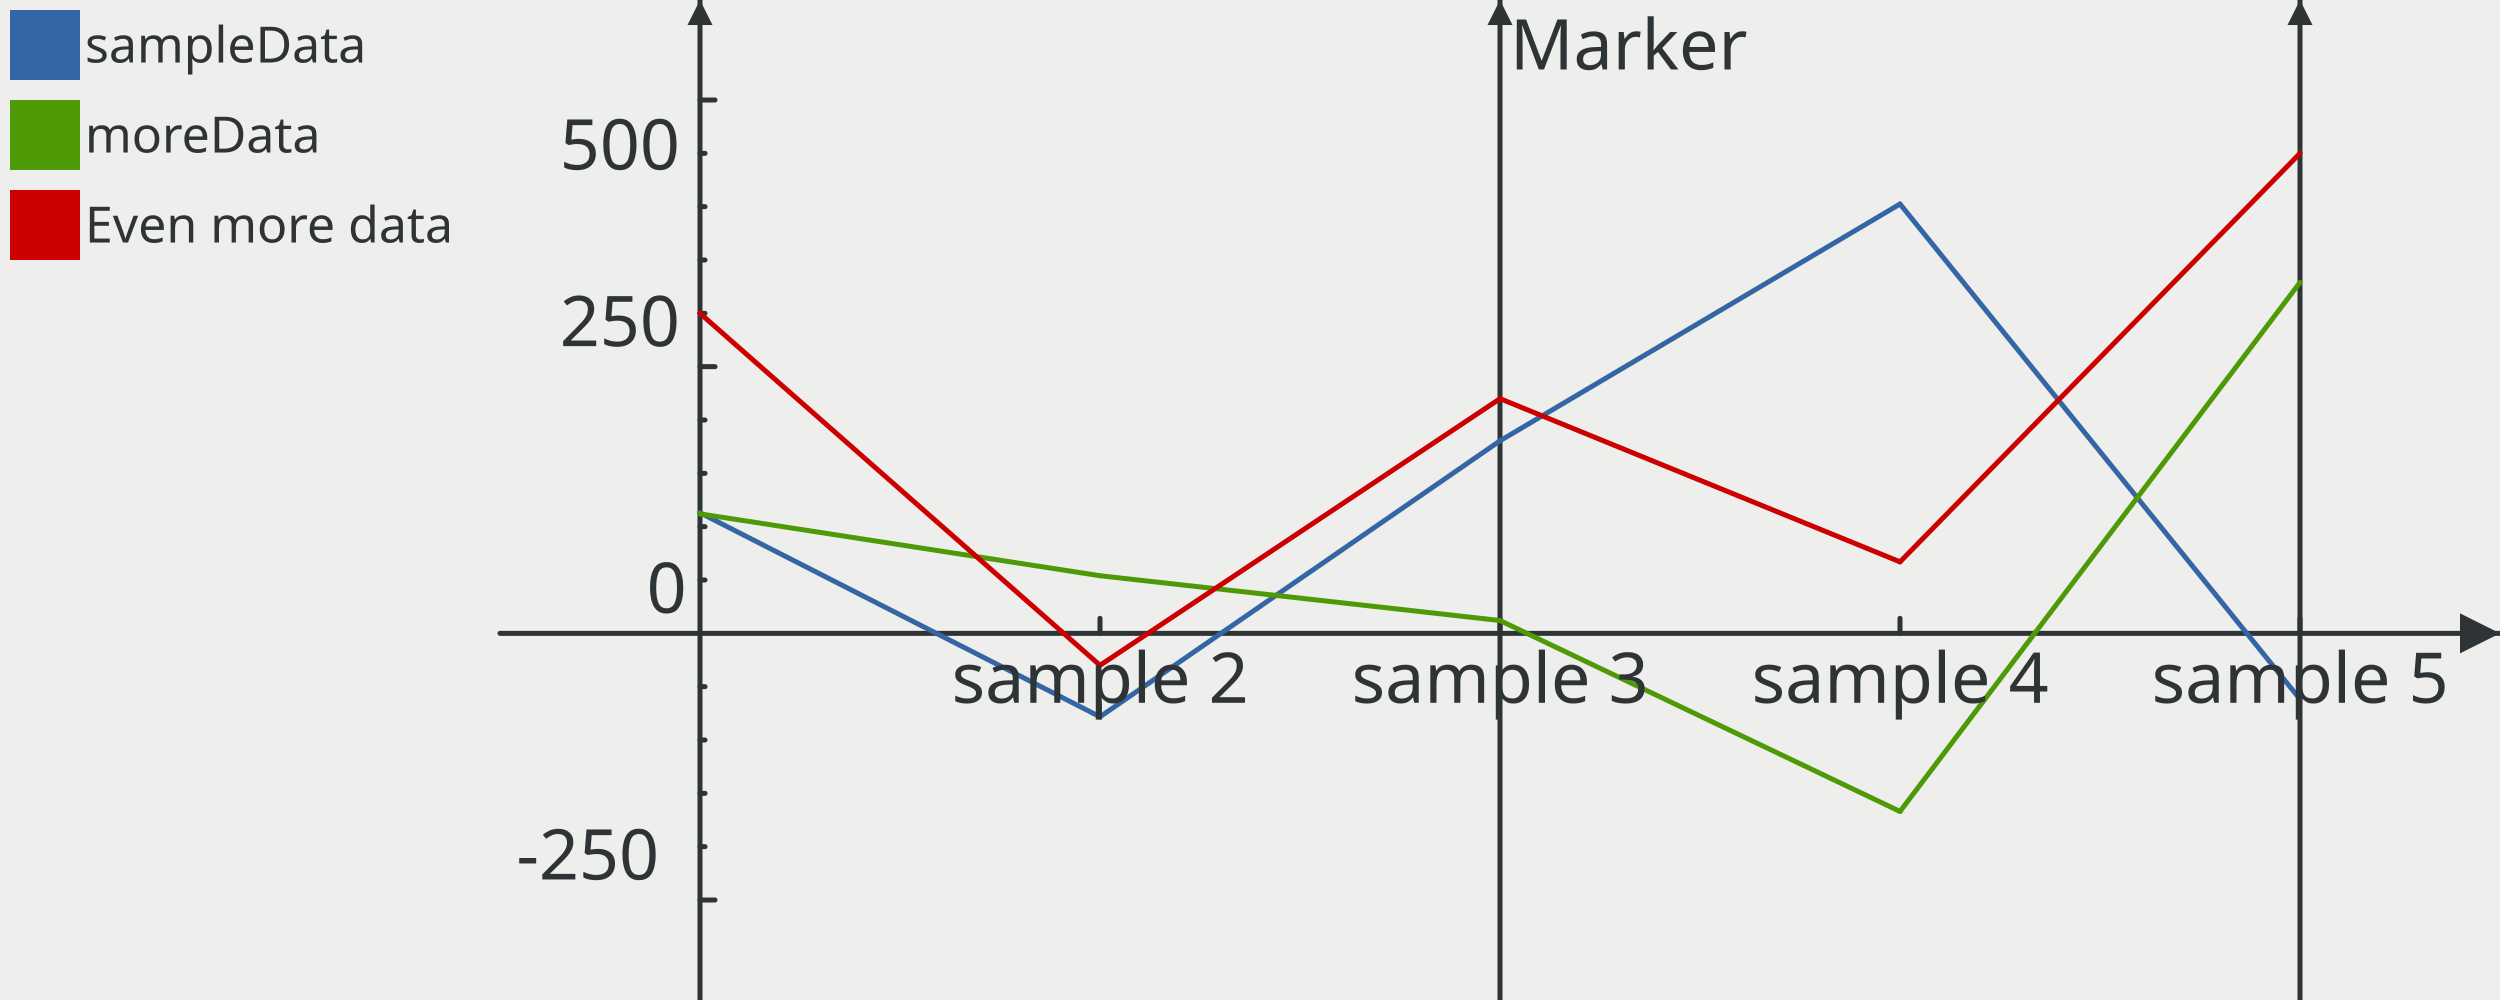
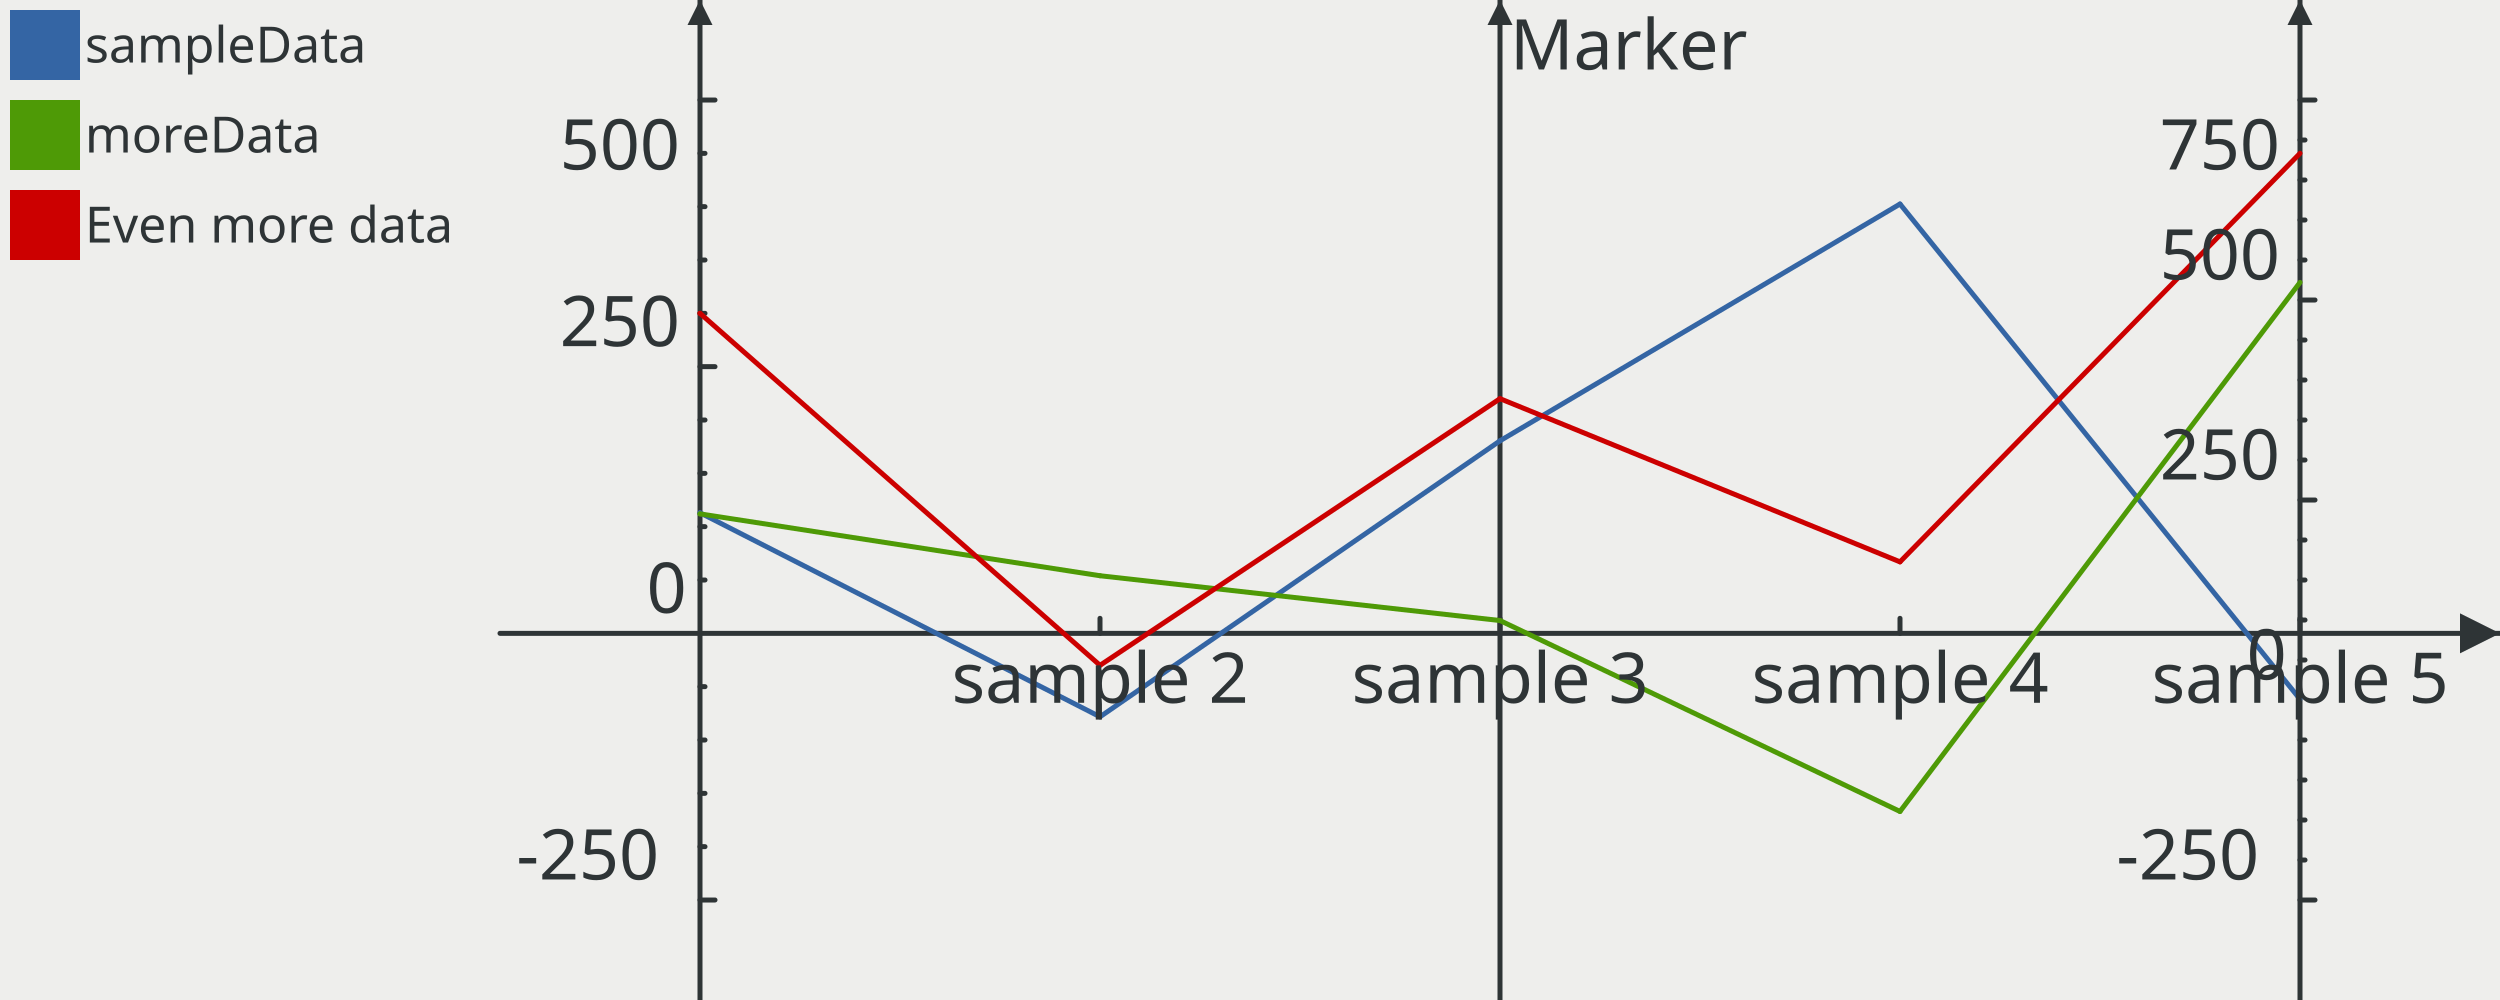
<svg xmlns="http://www.w3.org/2000/svg" width="500" height="200" version="1.0" id="ezcGraph">
  <defs />
  <g id="ezcGraphChart" color-rendering="optimizeQuality" shape-rendering="geometricPrecision" text-rendering="optimizeLegibility">
    <path d=" M 0,200 L 0,0 L 500,0 L 500,200 L 0,200 z " style="fill: #eeeeec; fill-opacity: 1.00; stroke: none;" id="ezcGraphPolygon_1" />
    <path d=" M 0,200 L 0,0 L 100,0 L 100,200 L 0,200 z " style="fill: #000000; fill-opacity: 0.00; stroke: none;" id="ezcGraphPolygon_2" />
    <path d=" M 2,16 L 2,2 L 16,2 L 16,16 L 2,16 z " style="fill: #3465a4; fill-opacity: 1.00; stroke: none;" id="ezcGraphPolygon_3" />
    <path d=" M 2,34 L 2,20 L 16,20 L 16,34 L 2,34 z " style="fill: #4e9a06; fill-opacity: 1.00; stroke: none;" id="ezcGraphPolygon_5" />
    <path d=" M 2,52 L 2,38 L 16,38 L 16,52 L 2,52 z " style="fill: #cc0000; fill-opacity: 1.00; stroke: none;" id="ezcGraphPolygon_7" />
    <path d=" M 100,126.667 L 500,126.667" style="fill: none; stroke: #2e3436; stroke-width: 1; stroke-opacity: 1.00; stroke-linecap: round; stroke-linejoin: round;" id="ezcGraphLine_9" />
    <path d=" M 492,122.667 L 500,126.667 L 492,130.667 L 492,122.667 z " style="fill: #2e3436; fill-opacity: 1.00; stroke: none;" id="ezcGraphPolygon_10" />
    <path d=" M 220,20 L 220,180" style="fill: none; stroke: #000000; stroke-width: 1; stroke-opacity: 0.00; stroke-linecap: round; stroke-linejoin: round;" id="ezcGraphLine_11" />
    <path d=" M 220,123.667 L 220,126.667" style="fill: none; stroke: #2e3436; stroke-width: 1; stroke-opacity: 1.00; stroke-linecap: round; stroke-linejoin: round;" id="ezcGraphLine_12" />
    <path d=" M 300,20 L 300,180" style="fill: none; stroke: #000000; stroke-width: 1; stroke-opacity: 0.00; stroke-linecap: round; stroke-linejoin: round;" id="ezcGraphLine_14" />
    <path d=" M 300,123.667 L 300,126.667" style="fill: none; stroke: #2e3436; stroke-width: 1; stroke-opacity: 1.00; stroke-linecap: round; stroke-linejoin: round;" id="ezcGraphLine_15" />
    <path d=" M 380,20 L 380,180" style="fill: none; stroke: #000000; stroke-width: 1; stroke-opacity: 0.00; stroke-linecap: round; stroke-linejoin: round;" id="ezcGraphLine_17" />
    <path d=" M 380,123.667 L 380,126.667" style="fill: none; stroke: #2e3436; stroke-width: 1; stroke-opacity: 1.00; stroke-linecap: round; stroke-linejoin: round;" id="ezcGraphLine_18" />
    <path d=" M 460,20 L 460,180" style="fill: none; stroke: #000000; stroke-width: 1; stroke-opacity: 0.00; stroke-linecap: round; stroke-linejoin: round;" id="ezcGraphLine_20" />
    <path d=" M 460,123.667 L 460,126.667" style="fill: none; stroke: #2e3436; stroke-width: 1; stroke-opacity: 1.00; stroke-linecap: round; stroke-linejoin: round;" id="ezcGraphLine_21" />
    <path d=" M 140,200 L 140,0" style="fill: none; stroke: #2e3436; stroke-width: 1; stroke-opacity: 1.00; stroke-linecap: round; stroke-linejoin: round;" id="ezcGraphLine_23" />
    <path d=" M 137.5,5 L 140,0 L 142.5,5 L 137.5,5 z " style="fill: #2e3436; fill-opacity: 1.00; stroke: none;" id="ezcGraphPolygon_24" />
    <path d=" M 140,180 L 460,180" style="fill: none; stroke: #000000; stroke-width: 1; stroke-opacity: 0.00; stroke-linecap: round; stroke-linejoin: round;" id="ezcGraphLine_25" />
    <path d=" M 140,180 L 143,180" style="fill: none; stroke: #2e3436; stroke-width: 1; stroke-opacity: 1.00; stroke-linecap: round; stroke-linejoin: round;" id="ezcGraphLine_26" />
    <path d=" M 140,169.333 L 460,169.333" style="fill: none; stroke: #000000; stroke-width: 1; stroke-opacity: 0.00; stroke-linecap: round; stroke-linejoin: round;" id="ezcGraphLine_28" />
    <path d=" M 140,169.333 L 141,169.333" style="fill: none; stroke: #2e3436; stroke-width: 1; stroke-opacity: 1.00; stroke-linecap: round; stroke-linejoin: round;" id="ezcGraphLine_29" />
    <path d=" M 140,158.667 L 460,158.667" style="fill: none; stroke: #000000; stroke-width: 1; stroke-opacity: 0.00; stroke-linecap: round; stroke-linejoin: round;" id="ezcGraphLine_30" />
    <path d=" M 140,158.667 L 141,158.667" style="fill: none; stroke: #2e3436; stroke-width: 1; stroke-opacity: 1.00; stroke-linecap: round; stroke-linejoin: round;" id="ezcGraphLine_31" />
    <path d=" M 140,148 L 460,148" style="fill: none; stroke: #000000; stroke-width: 1; stroke-opacity: 0.00; stroke-linecap: round; stroke-linejoin: round;" id="ezcGraphLine_32" />
    <path d=" M 140,148 L 141,148" style="fill: none; stroke: #2e3436; stroke-width: 1; stroke-opacity: 1.00; stroke-linecap: round; stroke-linejoin: round;" id="ezcGraphLine_33" />
    <path d=" M 140,137.333 L 460,137.333" style="fill: none; stroke: #000000; stroke-width: 1; stroke-opacity: 0.00; stroke-linecap: round; stroke-linejoin: round;" id="ezcGraphLine_34" />
    <path d=" M 140,137.333 L 141,137.333" style="fill: none; stroke: #2e3436; stroke-width: 1; stroke-opacity: 1.00; stroke-linecap: round; stroke-linejoin: round;" id="ezcGraphLine_35" />
    <path d=" M 140,116 L 460,116" style="fill: none; stroke: #000000; stroke-width: 1; stroke-opacity: 0.00; stroke-linecap: round; stroke-linejoin: round;" id="ezcGraphLine_37" />
    <path d=" M 140,116 L 141,116" style="fill: none; stroke: #2e3436; stroke-width: 1; stroke-opacity: 1.00; stroke-linecap: round; stroke-linejoin: round;" id="ezcGraphLine_38" />
    <path d=" M 140,105.333 L 460,105.333" style="fill: none; stroke: #000000; stroke-width: 1; stroke-opacity: 0.00; stroke-linecap: round; stroke-linejoin: round;" id="ezcGraphLine_39" />
    <path d=" M 140,105.333 L 141,105.333" style="fill: none; stroke: #2e3436; stroke-width: 1; stroke-opacity: 1.00; stroke-linecap: round; stroke-linejoin: round;" id="ezcGraphLine_40" />
    <path d=" M 140,94.667 L 460,94.667" style="fill: none; stroke: #000000; stroke-width: 1; stroke-opacity: 0.00; stroke-linecap: round; stroke-linejoin: round;" id="ezcGraphLine_41" />
    <path d=" M 140,94.667 L 141,94.667" style="fill: none; stroke: #2e3436; stroke-width: 1; stroke-opacity: 1.00; stroke-linecap: round; stroke-linejoin: round;" id="ezcGraphLine_42" />
    <path d=" M 140,84 L 460,84" style="fill: none; stroke: #000000; stroke-width: 1; stroke-opacity: 0.00; stroke-linecap: round; stroke-linejoin: round;" id="ezcGraphLine_43" />
    <path d=" M 140,84 L 141,84" style="fill: none; stroke: #2e3436; stroke-width: 1; stroke-opacity: 1.00; stroke-linecap: round; stroke-linejoin: round;" id="ezcGraphLine_44" />
    <path d=" M 140,73.333 L 460,73.333" style="fill: none; stroke: #000000; stroke-width: 1; stroke-opacity: 0.00; stroke-linecap: round; stroke-linejoin: round;" id="ezcGraphLine_45" />
    <path d=" M 140,73.333 L 143,73.333" style="fill: none; stroke: #2e3436; stroke-width: 1; stroke-opacity: 1.00; stroke-linecap: round; stroke-linejoin: round;" id="ezcGraphLine_46" />
    <path d=" M 140,62.667 L 460,62.667" style="fill: none; stroke: #000000; stroke-width: 1; stroke-opacity: 0.00; stroke-linecap: round; stroke-linejoin: round;" id="ezcGraphLine_48" />
    <path d=" M 140,62.667 L 141,62.667" style="fill: none; stroke: #2e3436; stroke-width: 1; stroke-opacity: 1.00; stroke-linecap: round; stroke-linejoin: round;" id="ezcGraphLine_49" />
    <path d=" M 140,52 L 460,52" style="fill: none; stroke: #000000; stroke-width: 1; stroke-opacity: 0.00; stroke-linecap: round; stroke-linejoin: round;" id="ezcGraphLine_50" />
    <path d=" M 140,52 L 141,52" style="fill: none; stroke: #2e3436; stroke-width: 1; stroke-opacity: 1.00; stroke-linecap: round; stroke-linejoin: round;" id="ezcGraphLine_51" />
    <path d=" M 140,41.333 L 460,41.333" style="fill: none; stroke: #000000; stroke-width: 1; stroke-opacity: 0.00; stroke-linecap: round; stroke-linejoin: round;" id="ezcGraphLine_52" />
    <path d=" M 140,41.333 L 141,41.333" style="fill: none; stroke: #2e3436; stroke-width: 1; stroke-opacity: 1.00; stroke-linecap: round; stroke-linejoin: round;" id="ezcGraphLine_53" />
    <path d=" M 140,30.667 L 460,30.667" style="fill: none; stroke: #000000; stroke-width: 1; stroke-opacity: 0.00; stroke-linecap: round; stroke-linejoin: round;" id="ezcGraphLine_54" />
    <path d=" M 140,30.667 L 141,30.667" style="fill: none; stroke: #2e3436; stroke-width: 1; stroke-opacity: 1.00; stroke-linecap: round; stroke-linejoin: round;" id="ezcGraphLine_55" />
    <path d=" M 140,20 L 460,20" style="fill: none; stroke: #000000; stroke-width: 1; stroke-opacity: 0.00; stroke-linecap: round; stroke-linejoin: round;" id="ezcGraphLine_56" />
    <path d=" M 140,20 L 143,20" style="fill: none; stroke: #2e3436; stroke-width: 1; stroke-opacity: 1.00; stroke-linecap: round; stroke-linejoin: round;" id="ezcGraphLine_57" />
    <path d=" M 460,200 L 460,0" style="fill: none; stroke: #2e3436; stroke-width: 1; stroke-opacity: 1.00; stroke-linecap: round; stroke-linejoin: round;" id="ezcGraphLine_59" />
    <path d=" M 457.5,5 L 460,0 L 462.5,5 L 457.5,5 z " style="fill: #2e3436; fill-opacity: 1.00; stroke: none;" id="ezcGraphPolygon_60" />
-     <path d=" M 300,200 L 300,0" style="fill: none; stroke: #2e3436; stroke-width: 1; stroke-opacity: 1.00; stroke-linecap: round; stroke-linejoin: round;" id="ezcGraphLine_61" />
-     <path d=" M 297.5,5 L 300,0 L 302.5,5 L 297.5,5 z " style="fill: #2e3436; fill-opacity: 1.00; stroke: none;" id="ezcGraphPolygon_62" />
-     <path d=" M 140,102.56 L 140,102.56" style="fill: none; stroke: #3465a4; stroke-width: 1; stroke-opacity: 1.00; stroke-linecap: round; stroke-linejoin: round;" id="ezcGraphLine_64" />
-     <path d=" M 140,102.56 L 220,143.36" style="fill: none; stroke: #3465a4; stroke-width: 1; stroke-opacity: 1.00; stroke-linecap: round; stroke-linejoin: round;" id="ezcGraphLine_65" />
-     <path d=" M 220,143.36 L 300,88.16" style="fill: none; stroke: #3465a4; stroke-width: 1; stroke-opacity: 1.00; stroke-linecap: round; stroke-linejoin: round;" id="ezcGraphLine_66" />
-     <path d=" M 300,88.16 L 380,40.8" style="fill: none; stroke: #3465a4; stroke-width: 1; stroke-opacity: 1.00; stroke-linecap: round; stroke-linejoin: round;" id="ezcGraphLine_67" />
-     <path d=" M 380,40.8 L 460,139.84" style="fill: none; stroke: #3465a4; stroke-width: 1; stroke-opacity: 1.00; stroke-linecap: round; stroke-linejoin: round;" id="ezcGraphLine_68" />
-     <path d=" M 140,102.773 L 140,102.773" style="fill: none; stroke: #4e9a06; stroke-width: 1; stroke-opacity: 1.00; stroke-linecap: round; stroke-linejoin: round;" id="ezcGraphLine_69" />
-     <path d=" M 140,102.773 L 220,115.147" style="fill: none; stroke: #4e9a06; stroke-width: 1; stroke-opacity: 1.00; stroke-linecap: round; stroke-linejoin: round;" id="ezcGraphLine_70" />
-     <path d=" M 220,115.147 L 300,124.107" style="fill: none; stroke: #4e9a06; stroke-width: 1; stroke-opacity: 1.00; stroke-linecap: round; stroke-linejoin: round;" id="ezcGraphLine_71" />
-     <path d=" M 300,124.107 L 380,162.293" style="fill: none; stroke: #4e9a06; stroke-width: 1; stroke-opacity: 1.00; stroke-linecap: round; stroke-linejoin: round;" id="ezcGraphLine_72" />
-     <path d=" M 380,162.293 L 460,56.48" style="fill: none; stroke: #4e9a06; stroke-width: 1; stroke-opacity: 1.00; stroke-linecap: round; stroke-linejoin: round;" id="ezcGraphLine_73" />
-     <path d=" M 140,62.667 L 140,62.667" style="fill: none; stroke: #cc0000; stroke-width: 1; stroke-opacity: 1.00; stroke-linecap: round; stroke-linejoin: round;" id="ezcGraphLine_74" />
-     <path d=" M 140,62.667 L 220,133.067" style="fill: none; stroke: #cc0000; stroke-width: 1; stroke-opacity: 1.00; stroke-linecap: round; stroke-linejoin: round;" id="ezcGraphLine_75" />
-     <path d=" M 220,133.067 L 300,79.733" style="fill: none; stroke: #cc0000; stroke-width: 1; stroke-opacity: 1.00; stroke-linecap: round; stroke-linejoin: round;" id="ezcGraphLine_76" />
-     <path d=" M 300,79.733 L 380,112.373" style="fill: none; stroke: #cc0000; stroke-width: 1; stroke-opacity: 1.00; stroke-linecap: round; stroke-linejoin: round;" id="ezcGraphLine_77" />
-     <path d=" M 380,112.373 L 460,30.667" style="fill: none; stroke: #cc0000; stroke-width: 1; stroke-opacity: 1.00; stroke-linecap: round; stroke-linejoin: round;" id="ezcGraphLine_78" />
+     <path d=" M 140,180 L 460,180" style="fill: none; stroke: #000000; stroke-width: 1; stroke-opacity: 0.00; stroke-linecap: round; stroke-linejoin: round;" id="ezcGraphLine_61" />
+     <path d=" M 460,180 L 463,180" style="fill: none; stroke: #2e3436; stroke-width: 1; stroke-opacity: 1.00; stroke-linecap: round; stroke-linejoin: round;" id="ezcGraphLine_62" />
+     <path d=" M 140,172 L 460,172" style="fill: none; stroke: #000000; stroke-width: 1; stroke-opacity: 0.00; stroke-linecap: round; stroke-linejoin: round;" id="ezcGraphLine_64" />
+     <path d=" M 460,172 L 461,172" style="fill: none; stroke: #2e3436; stroke-width: 1; stroke-opacity: 1.00; stroke-linecap: round; stroke-linejoin: round;" id="ezcGraphLine_65" />
+     <path d=" M 140,164 L 460,164" style="fill: none; stroke: #000000; stroke-width: 1; stroke-opacity: 0.00; stroke-linecap: round; stroke-linejoin: round;" id="ezcGraphLine_66" />
+     <path d=" M 460,164 L 461,164" style="fill: none; stroke: #2e3436; stroke-width: 1; stroke-opacity: 1.00; stroke-linecap: round; stroke-linejoin: round;" id="ezcGraphLine_67" />
+     <path d=" M 140,156 L 460,156" style="fill: none; stroke: #000000; stroke-width: 1; stroke-opacity: 0.00; stroke-linecap: round; stroke-linejoin: round;" id="ezcGraphLine_68" />
+     <path d=" M 460,156 L 461,156" style="fill: none; stroke: #2e3436; stroke-width: 1; stroke-opacity: 1.00; stroke-linecap: round; stroke-linejoin: round;" id="ezcGraphLine_69" />
+     <path d=" M 140,148 L 460,148" style="fill: none; stroke: #000000; stroke-width: 1; stroke-opacity: 0.00; stroke-linecap: round; stroke-linejoin: round;" id="ezcGraphLine_70" />
+     <path d=" M 460,148 L 461,148" style="fill: none; stroke: #2e3436; stroke-width: 1; stroke-opacity: 1.00; stroke-linecap: round; stroke-linejoin: round;" id="ezcGraphLine_71" />
+     <path d=" M 140,132 L 460,132" style="fill: none; stroke: #000000; stroke-width: 1; stroke-opacity: 0.00; stroke-linecap: round; stroke-linejoin: round;" id="ezcGraphLine_73" />
+     <path d=" M 460,132 L 461,132" style="fill: none; stroke: #2e3436; stroke-width: 1; stroke-opacity: 1.00; stroke-linecap: round; stroke-linejoin: round;" id="ezcGraphLine_74" />
+     <path d=" M 140,124 L 460,124" style="fill: none; stroke: #000000; stroke-width: 1; stroke-opacity: 0.00; stroke-linecap: round; stroke-linejoin: round;" id="ezcGraphLine_75" />
+     <path d=" M 460,124 L 461,124" style="fill: none; stroke: #2e3436; stroke-width: 1; stroke-opacity: 1.00; stroke-linecap: round; stroke-linejoin: round;" id="ezcGraphLine_76" />
+     <path d=" M 140,116 L 460,116" style="fill: none; stroke: #000000; stroke-width: 1; stroke-opacity: 0.00; stroke-linecap: round; stroke-linejoin: round;" id="ezcGraphLine_77" />
+     <path d=" M 460,116 L 461,116" style="fill: none; stroke: #2e3436; stroke-width: 1; stroke-opacity: 1.00; stroke-linecap: round; stroke-linejoin: round;" id="ezcGraphLine_78" />
+     <path d=" M 140,108 L 460,108" style="fill: none; stroke: #000000; stroke-width: 1; stroke-opacity: 0.00; stroke-linecap: round; stroke-linejoin: round;" id="ezcGraphLine_79" />
+     <path d=" M 460,108 L 461,108" style="fill: none; stroke: #2e3436; stroke-width: 1; stroke-opacity: 1.00; stroke-linecap: round; stroke-linejoin: round;" id="ezcGraphLine_80" />
+     <path d=" M 140,100 L 460,100" style="fill: none; stroke: #000000; stroke-width: 1; stroke-opacity: 0.00; stroke-linecap: round; stroke-linejoin: round;" id="ezcGraphLine_81" />
+     <path d=" M 460,100 L 463,100" style="fill: none; stroke: #2e3436; stroke-width: 1; stroke-opacity: 1.00; stroke-linecap: round; stroke-linejoin: round;" id="ezcGraphLine_82" />
+     <path d=" M 140,92 L 460,92" style="fill: none; stroke: #000000; stroke-width: 1; stroke-opacity: 0.00; stroke-linecap: round; stroke-linejoin: round;" id="ezcGraphLine_84" />
+     <path d=" M 460,92 L 461,92" style="fill: none; stroke: #2e3436; stroke-width: 1; stroke-opacity: 1.00; stroke-linecap: round; stroke-linejoin: round;" id="ezcGraphLine_85" />
+     <path d=" M 140,84 L 460,84" style="fill: none; stroke: #000000; stroke-width: 1; stroke-opacity: 0.00; stroke-linecap: round; stroke-linejoin: round;" id="ezcGraphLine_86" />
+     <path d=" M 460,84 L 461,84" style="fill: none; stroke: #2e3436; stroke-width: 1; stroke-opacity: 1.00; stroke-linecap: round; stroke-linejoin: round;" id="ezcGraphLine_87" />
+     <path d=" M 140,76 L 460,76" style="fill: none; stroke: #000000; stroke-width: 1; stroke-opacity: 0.00; stroke-linecap: round; stroke-linejoin: round;" id="ezcGraphLine_88" />
+     <path d=" M 460,76 L 461,76" style="fill: none; stroke: #2e3436; stroke-width: 1; stroke-opacity: 1.00; stroke-linecap: round; stroke-linejoin: round;" id="ezcGraphLine_89" />
+     <path d=" M 140,68 L 460,68" style="fill: none; stroke: #000000; stroke-width: 1; stroke-opacity: 0.00; stroke-linecap: round; stroke-linejoin: round;" id="ezcGraphLine_90" />
+     <path d=" M 460,68 L 461,68" style="fill: none; stroke: #2e3436; stroke-width: 1; stroke-opacity: 1.00; stroke-linecap: round; stroke-linejoin: round;" id="ezcGraphLine_91" />
+     <path d=" M 140,60 L 460,60" style="fill: none; stroke: #000000; stroke-width: 1; stroke-opacity: 0.00; stroke-linecap: round; stroke-linejoin: round;" id="ezcGraphLine_92" />
+     <path d=" M 460,60 L 463,60" style="fill: none; stroke: #2e3436; stroke-width: 1; stroke-opacity: 1.00; stroke-linecap: round; stroke-linejoin: round;" id="ezcGraphLine_93" />
+     <path d=" M 140,52 L 460,52" style="fill: none; stroke: #000000; stroke-width: 1; stroke-opacity: 0.00; stroke-linecap: round; stroke-linejoin: round;" id="ezcGraphLine_95" />
+     <path d=" M 460,52 L 461,52" style="fill: none; stroke: #2e3436; stroke-width: 1; stroke-opacity: 1.00; stroke-linecap: round; stroke-linejoin: round;" id="ezcGraphLine_96" />
+     <path d=" M 140,44 L 460,44" style="fill: none; stroke: #000000; stroke-width: 1; stroke-opacity: 0.00; stroke-linecap: round; stroke-linejoin: round;" id="ezcGraphLine_97" />
+     <path d=" M 460,44 L 461,44" style="fill: none; stroke: #2e3436; stroke-width: 1; stroke-opacity: 1.00; stroke-linecap: round; stroke-linejoin: round;" id="ezcGraphLine_98" />
+     <path d=" M 140,36 L 460,36" style="fill: none; stroke: #000000; stroke-width: 1; stroke-opacity: 0.00; stroke-linecap: round; stroke-linejoin: round;" id="ezcGraphLine_99" />
+     <path d=" M 460,36 L 461,36" style="fill: none; stroke: #2e3436; stroke-width: 1; stroke-opacity: 1.00; stroke-linecap: round; stroke-linejoin: round;" id="ezcGraphLine_100" />
+     <path d=" M 140,28 L 460,28" style="fill: none; stroke: #000000; stroke-width: 1; stroke-opacity: 0.00; stroke-linecap: round; stroke-linejoin: round;" id="ezcGraphLine_101" />
+     <path d=" M 460,28 L 461,28" style="fill: none; stroke: #2e3436; stroke-width: 1; stroke-opacity: 1.00; stroke-linecap: round; stroke-linejoin: round;" id="ezcGraphLine_102" />
+     <path d=" M 140,20 L 460,20" style="fill: none; stroke: #000000; stroke-width: 1; stroke-opacity: 0.00; stroke-linecap: round; stroke-linejoin: round;" id="ezcGraphLine_103" />
+     <path d=" M 460,20 L 463,20" style="fill: none; stroke: #2e3436; stroke-width: 1; stroke-opacity: 1.00; stroke-linecap: round; stroke-linejoin: round;" id="ezcGraphLine_104" />
+     <path d=" M 300,200 L 300,0" style="fill: none; stroke: #2e3436; stroke-width: 1; stroke-opacity: 1.00; stroke-linecap: round; stroke-linejoin: round;" id="ezcGraphLine_106" />
+     <path d=" M 297.5,5 L 300,0 L 302.5,5 L 297.5,5 z " style="fill: #2e3436; fill-opacity: 1.00; stroke: none;" id="ezcGraphPolygon_107" />
+     <path d=" M 140,102.56 L 140,102.56" style="fill: none; stroke: #3465a4; stroke-width: 1; stroke-opacity: 1.00; stroke-linecap: round; stroke-linejoin: round;" id="ezcGraphLine_109" />
+     <path d=" M 140,102.56 L 220,143.36" style="fill: none; stroke: #3465a4; stroke-width: 1; stroke-opacity: 1.00; stroke-linecap: round; stroke-linejoin: round;" id="ezcGraphLine_110" />
+     <path d=" M 220,143.36 L 300,88.16" style="fill: none; stroke: #3465a4; stroke-width: 1; stroke-opacity: 1.00; stroke-linecap: round; stroke-linejoin: round;" id="ezcGraphLine_111" />
+     <path d=" M 300,88.16 L 380,40.8" style="fill: none; stroke: #3465a4; stroke-width: 1; stroke-opacity: 1.00; stroke-linecap: round; stroke-linejoin: round;" id="ezcGraphLine_112" />
+     <path d=" M 380,40.8 L 460,139.84" style="fill: none; stroke: #3465a4; stroke-width: 1; stroke-opacity: 1.00; stroke-linecap: round; stroke-linejoin: round;" id="ezcGraphLine_113" />
+     <path d=" M 140,102.773 L 140,102.773" style="fill: none; stroke: #4e9a06; stroke-width: 1; stroke-opacity: 1.00; stroke-linecap: round; stroke-linejoin: round;" id="ezcGraphLine_114" />
+     <path d=" M 140,102.773 L 220,115.147" style="fill: none; stroke: #4e9a06; stroke-width: 1; stroke-opacity: 1.00; stroke-linecap: round; stroke-linejoin: round;" id="ezcGraphLine_115" />
+     <path d=" M 220,115.147 L 300,124.107" style="fill: none; stroke: #4e9a06; stroke-width: 1; stroke-opacity: 1.00; stroke-linecap: round; stroke-linejoin: round;" id="ezcGraphLine_116" />
+     <path d=" M 300,124.107 L 380,162.293" style="fill: none; stroke: #4e9a06; stroke-width: 1; stroke-opacity: 1.00; stroke-linecap: round; stroke-linejoin: round;" id="ezcGraphLine_117" />
+     <path d=" M 380,162.293 L 460,56.48" style="fill: none; stroke: #4e9a06; stroke-width: 1; stroke-opacity: 1.00; stroke-linecap: round; stroke-linejoin: round;" id="ezcGraphLine_118" />
+     <path d=" M 140,62.667 L 140,62.667" style="fill: none; stroke: #cc0000; stroke-width: 1; stroke-opacity: 1.00; stroke-linecap: round; stroke-linejoin: round;" id="ezcGraphLine_119" />
+     <path d=" M 140,62.667 L 220,133.067" style="fill: none; stroke: #cc0000; stroke-width: 1; stroke-opacity: 1.00; stroke-linecap: round; stroke-linejoin: round;" id="ezcGraphLine_120" />
+     <path d=" M 220,133.067 L 300,79.733" style="fill: none; stroke: #cc0000; stroke-width: 1; stroke-opacity: 1.00; stroke-linecap: round; stroke-linejoin: round;" id="ezcGraphLine_121" />
+     <path d=" M 300,79.733 L 380,112.373" style="fill: none; stroke: #cc0000; stroke-width: 1; stroke-opacity: 1.00; stroke-linecap: round; stroke-linejoin: round;" id="ezcGraphLine_122" />
+     <path d=" M 380,112.373 L 460,30.667" style="fill: none; stroke: #cc0000; stroke-width: 1; stroke-opacity: 1.00; stroke-linecap: round; stroke-linejoin: round;" id="ezcGraphLine_123" />
    <g id="ezcGraphTextBox_4">
-       <path d=" M 16.5,15 L 16.5,3.5 L 71,3.5 L 71,15 L 16.5,15 z " style="fill: #ffffff; fill-opacity: 0.00; stroke: none;" id="ezcGraphPolygon_79" />
+       <path d=" M 16.5,15 L 16.5,3.5 L 71,3.5 L 71,15 L 16.5,15 z " style="fill: #ffffff; fill-opacity: 0.00; stroke: none;" id="ezcGraphPolygon_124" />
      <text id="ezcGraphTextBox_4_text" x="17" text-length="53px" y="12.5" style="font-size: 10px; font-family: 'sans-serif'; fill: #2e3436; fill-opacity: 1.00; stroke: none;">sampleData</text>
    </g>
    <g id="ezcGraphTextBox_6">
-       <path d=" M 16.5,33 L 16.5,21.5 L 60.4,21.5 L 60.4,33 L 16.5,33 z " style="fill: #ffffff; fill-opacity: 0.00; stroke: none;" id="ezcGraphPolygon_80" />
+       <path d=" M 16.5,33 L 16.5,21.5 L 60.4,21.5 L 60.4,33 L 16.5,33 z " style="fill: #ffffff; fill-opacity: 0.00; stroke: none;" id="ezcGraphPolygon_125" />
      <text id="ezcGraphTextBox_6_text" x="17" text-length="42.4px" y="30.5" style="font-size: 10px; font-family: 'sans-serif'; fill: #2e3436; fill-opacity: 1.00; stroke: none;">moreData</text>
    </g>
    <g id="ezcGraphTextBox_8">
-       <path d=" M 16.5,51 L 16.5,39.5 L 92.2,39.5 L 92.2,51 L 16.5,51 z " style="fill: #ffffff; fill-opacity: 0.00; stroke: none;" id="ezcGraphPolygon_81" />
+       <path d=" M 16.5,51 L 16.5,39.5 L 92.2,39.5 L 92.2,51 L 16.5,51 z " style="fill: #ffffff; fill-opacity: 0.00; stroke: none;" id="ezcGraphPolygon_126" />
      <text id="ezcGraphTextBox_8_text" x="17" text-length="74.2px" y="48.5" style="font-size: 10px; font-family: 'sans-serif'; fill: #2e3436; fill-opacity: 1.00; stroke: none;">Even more data</text>
    </g>
    <g id="ezcGraphTextBox_13">
-       <path d=" M 189.82,143.667 L 189.82,128.167 L 250.68,128.167 L 250.68,143.667 L 189.82,143.667 z " style="fill: #ffffff; fill-opacity: 0.00; stroke: none;" id="ezcGraphPolygon_82" />
+       <path d=" M 189.82,143.667 L 189.82,128.167 L 250.68,128.167 L 250.68,143.667 L 189.82,143.667 z " style="fill: #ffffff; fill-opacity: 0.00; stroke: none;" id="ezcGraphPolygon_127" />
      <text id="ezcGraphTextBox_13_text" x="190.32" text-length="59.36px" y="140.567" style="font-size: 14px; font-family: 'sans-serif'; fill: #2e3436; fill-opacity: 1.00; stroke: none;">sample 2</text>
    </g>
    <g id="ezcGraphTextBox_16">
-       <path d=" M 269.82,143.667 L 269.82,128.167 L 330.68,128.167 L 330.68,143.667 L 269.82,143.667 z " style="fill: #ffffff; fill-opacity: 0.00; stroke: none;" id="ezcGraphPolygon_83" />
+       <path d=" M 269.82,143.667 L 269.82,128.167 L 330.68,128.167 L 330.68,143.667 L 269.82,143.667 z " style="fill: #ffffff; fill-opacity: 0.00; stroke: none;" id="ezcGraphPolygon_128" />
      <text id="ezcGraphTextBox_16_text" x="270.32" text-length="59.36px" y="140.567" style="font-size: 14px; font-family: 'sans-serif'; fill: #2e3436; fill-opacity: 1.00; stroke: none;">sample 3</text>
    </g>
    <g id="ezcGraphTextBox_19">
-       <path d=" M 349.82,143.667 L 349.82,128.167 L 410.68,128.167 L 410.68,143.667 L 349.82,143.667 z " style="fill: #ffffff; fill-opacity: 0.00; stroke: none;" id="ezcGraphPolygon_84" />
+       <path d=" M 349.82,143.667 L 349.82,128.167 L 410.68,128.167 L 410.68,143.667 L 349.82,143.667 z " style="fill: #ffffff; fill-opacity: 0.00; stroke: none;" id="ezcGraphPolygon_129" />
      <text id="ezcGraphTextBox_19_text" x="350.32" text-length="59.36px" y="140.567" style="font-size: 14px; font-family: 'sans-serif'; fill: #2e3436; fill-opacity: 1.00; stroke: none;">sample 4</text>
    </g>
    <g id="ezcGraphTextBox_22">
-       <path d=" M 429.82,143.667 L 429.82,128.167 L 490.68,128.167 L 490.68,143.667 L 429.82,143.667 z " style="fill: #ffffff; fill-opacity: 0.00; stroke: none;" id="ezcGraphPolygon_85" />
+       <path d=" M 429.82,143.667 L 429.82,128.167 L 490.68,128.167 L 490.68,143.667 L 429.82,143.667 z " style="fill: #ffffff; fill-opacity: 0.00; stroke: none;" id="ezcGraphPolygon_130" />
      <text id="ezcGraphTextBox_22_text" x="430.32" text-length="59.36px" y="140.567" style="font-size: 14px; font-family: 'sans-serif'; fill: #2e3436; fill-opacity: 1.00; stroke: none;">sample 5</text>
    </g>
    <g id="ezcGraphTextBox_27">
-       <path d=" M 102.78,179 L 102.78,163.5 L 139,163.5 L 139,179 L 102.78,179 z " style="fill: #ffffff; fill-opacity: 0.00; stroke: none;" id="ezcGraphPolygon_86" />
+       <path d=" M 102.78,179 L 102.78,163.5 L 139,163.5 L 139,179 L 102.78,179 z " style="fill: #ffffff; fill-opacity: 0.00; stroke: none;" id="ezcGraphPolygon_131" />
      <text id="ezcGraphTextBox_27_text" x="103.28" text-length="34.72px" y="175.9" style="font-size: 14px; font-family: 'sans-serif'; fill: #2e3436; fill-opacity: 1.00; stroke: none;">-250</text>
    </g>
    <g id="ezcGraphTextBox_36">
-       <path d=" M 128.82,125.667 L 128.82,110.167 L 139,110.167 L 139,125.667 L 128.82,125.667 z " style="fill: #ffffff; fill-opacity: 0.00; stroke: none;" id="ezcGraphPolygon_87" />
+       <path d=" M 128.82,125.667 L 128.82,110.167 L 139,110.167 L 139,125.667 L 128.82,125.667 z " style="fill: #ffffff; fill-opacity: 0.00; stroke: none;" id="ezcGraphPolygon_132" />
      <text id="ezcGraphTextBox_36_text" x="129.32" text-length="8.68px" y="122.567" style="font-size: 14px; font-family: 'sans-serif'; fill: #2e3436; fill-opacity: 1.00; stroke: none;">0</text>
    </g>
    <g id="ezcGraphTextBox_47">
-       <path d=" M 111.46,72.333 L 111.46,56.833 L 139,56.833 L 139,72.333 L 111.46,72.333 z " style="fill: #ffffff; fill-opacity: 0.00; stroke: none;" id="ezcGraphPolygon_88" />
+       <path d=" M 111.46,72.333 L 111.46,56.833 L 139,56.833 L 139,72.333 L 111.46,72.333 z " style="fill: #ffffff; fill-opacity: 0.00; stroke: none;" id="ezcGraphPolygon_133" />
      <text id="ezcGraphTextBox_47_text" x="111.96" text-length="26.04px" y="69.233" style="font-size: 14px; font-family: 'sans-serif'; fill: #2e3436; fill-opacity: 1.00; stroke: none;">250</text>
    </g>
    <g id="ezcGraphTextBox_58">
-       <path d=" M 111.46,37 L 111.46,21.5 L 139,21.5 L 139,37 L 111.46,37 z " style="fill: #ffffff; fill-opacity: 0.00; stroke: none;" id="ezcGraphPolygon_89" />
+       <path d=" M 111.46,37 L 111.46,21.5 L 139,21.5 L 139,37 L 111.46,37 z " style="fill: #ffffff; fill-opacity: 0.00; stroke: none;" id="ezcGraphPolygon_134" />
      <text id="ezcGraphTextBox_58_text" x="111.96" text-length="26.04px" y="33.9" style="font-size: 14px; font-family: 'sans-serif'; fill: #2e3436; fill-opacity: 1.00; stroke: none;">500</text>
    </g>
    <g id="ezcGraphTextBox_63">
-       <path d=" M 301.5,17 L 301.5,1.5 L 347.52,1.5 L 347.52,17 L 301.5,17 z " style="fill: #ffffff; fill-opacity: 0.00; stroke: none;" id="ezcGraphPolygon_90" />
-       <text id="ezcGraphTextBox_63_text" x="302" text-length="44.52px" y="13.9" style="font-size: 14px; font-family: 'sans-serif'; fill: #2e3436; fill-opacity: 1.00; stroke: none;">Marker</text>
+       <path d=" M 422.78,179 L 422.78,163.5 L 459,163.5 L 459,179 L 422.78,179 z " style="fill: #ffffff; fill-opacity: 0.00; stroke: none;" id="ezcGraphPolygon_135" />
+       <text id="ezcGraphTextBox_63_text" x="423.28" text-length="34.72px" y="175.9" style="font-size: 14px; font-family: 'sans-serif'; fill: #2e3436; fill-opacity: 1.00; stroke: none;">-250</text>
+     </g>
+     <g id="ezcGraphTextBox_72">
+       <path d=" M 448.82,139 L 448.82,123.5 L 459,123.5 L 459,139 L 448.82,139 z " style="fill: #ffffff; fill-opacity: 0.00; stroke: none;" id="ezcGraphPolygon_136" />
+       <text id="ezcGraphTextBox_72_text" x="449.32" text-length="8.68px" y="135.9" style="font-size: 14px; font-family: 'sans-serif'; fill: #2e3436; fill-opacity: 1.00; stroke: none;">0</text>
+     </g>
+     <g id="ezcGraphTextBox_83">
+       <path d=" M 431.46,99 L 431.46,83.5 L 459,83.5 L 459,99 L 431.46,99 z " style="fill: #ffffff; fill-opacity: 0.00; stroke: none;" id="ezcGraphPolygon_137" />
+       <text id="ezcGraphTextBox_83_text" x="431.96" text-length="26.04px" y="95.9" style="font-size: 14px; font-family: 'sans-serif'; fill: #2e3436; fill-opacity: 1.00; stroke: none;">250</text>
+     </g>
+     <g id="ezcGraphTextBox_94">
+       <path d=" M 431.46,59 L 431.46,43.5 L 459,43.5 L 459,59 L 431.46,59 z " style="fill: #ffffff; fill-opacity: 0.00; stroke: none;" id="ezcGraphPolygon_138" />
+       <text id="ezcGraphTextBox_94_text" x="431.96" text-length="26.04px" y="55.9" style="font-size: 14px; font-family: 'sans-serif'; fill: #2e3436; fill-opacity: 1.00; stroke: none;">500</text>
+     </g>
+     <g id="ezcGraphTextBox_105">
+       <path d=" M 431.46,37 L 431.46,21.5 L 459,21.5 L 459,37 L 431.46,37 z " style="fill: #ffffff; fill-opacity: 0.00; stroke: none;" id="ezcGraphPolygon_139" />
+       <text id="ezcGraphTextBox_105_text" x="431.96" text-length="26.04px" y="33.9" style="font-size: 14px; font-family: 'sans-serif'; fill: #2e3436; fill-opacity: 1.00; stroke: none;">750</text>
+     </g>
+     <g id="ezcGraphTextBox_108">
+       <path d=" M 301.5,17 L 301.5,1.5 L 347.52,1.5 L 347.52,17 L 301.5,17 z " style="fill: #ffffff; fill-opacity: 0.00; stroke: none;" id="ezcGraphPolygon_140" />
+       <text id="ezcGraphTextBox_108_text" x="302" text-length="44.52px" y="13.9" style="font-size: 14px; font-family: 'sans-serif'; fill: #2e3436; fill-opacity: 1.00; stroke: none;">Marker</text>
    </g>
  </g>
</svg>
